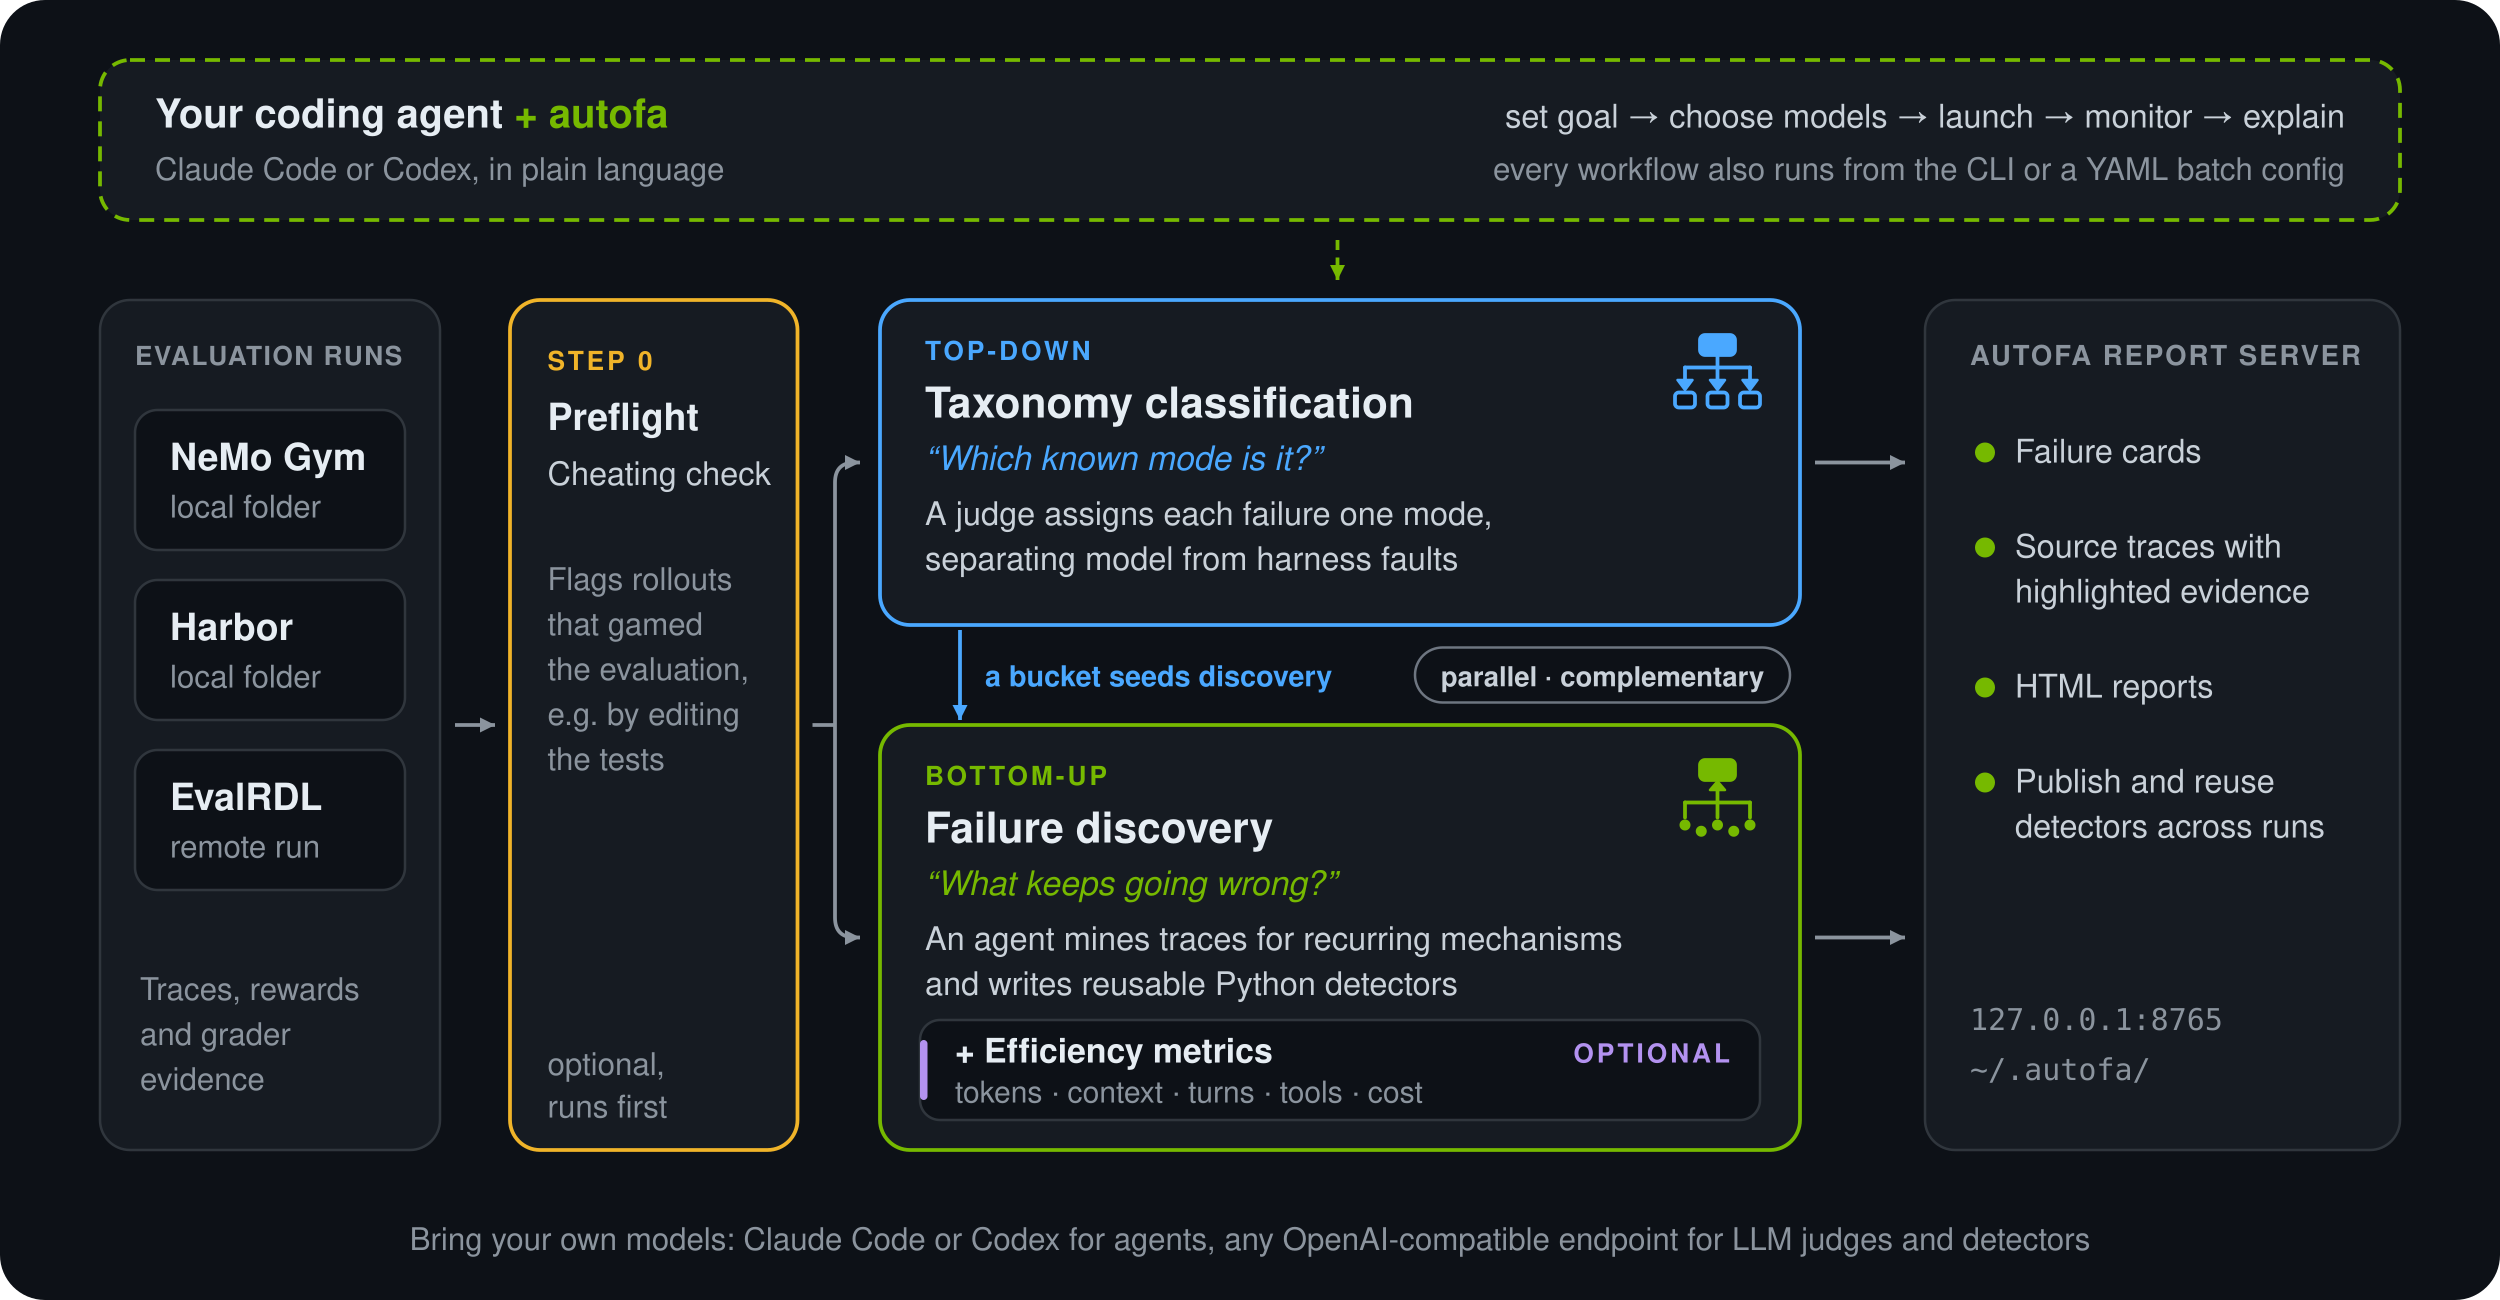
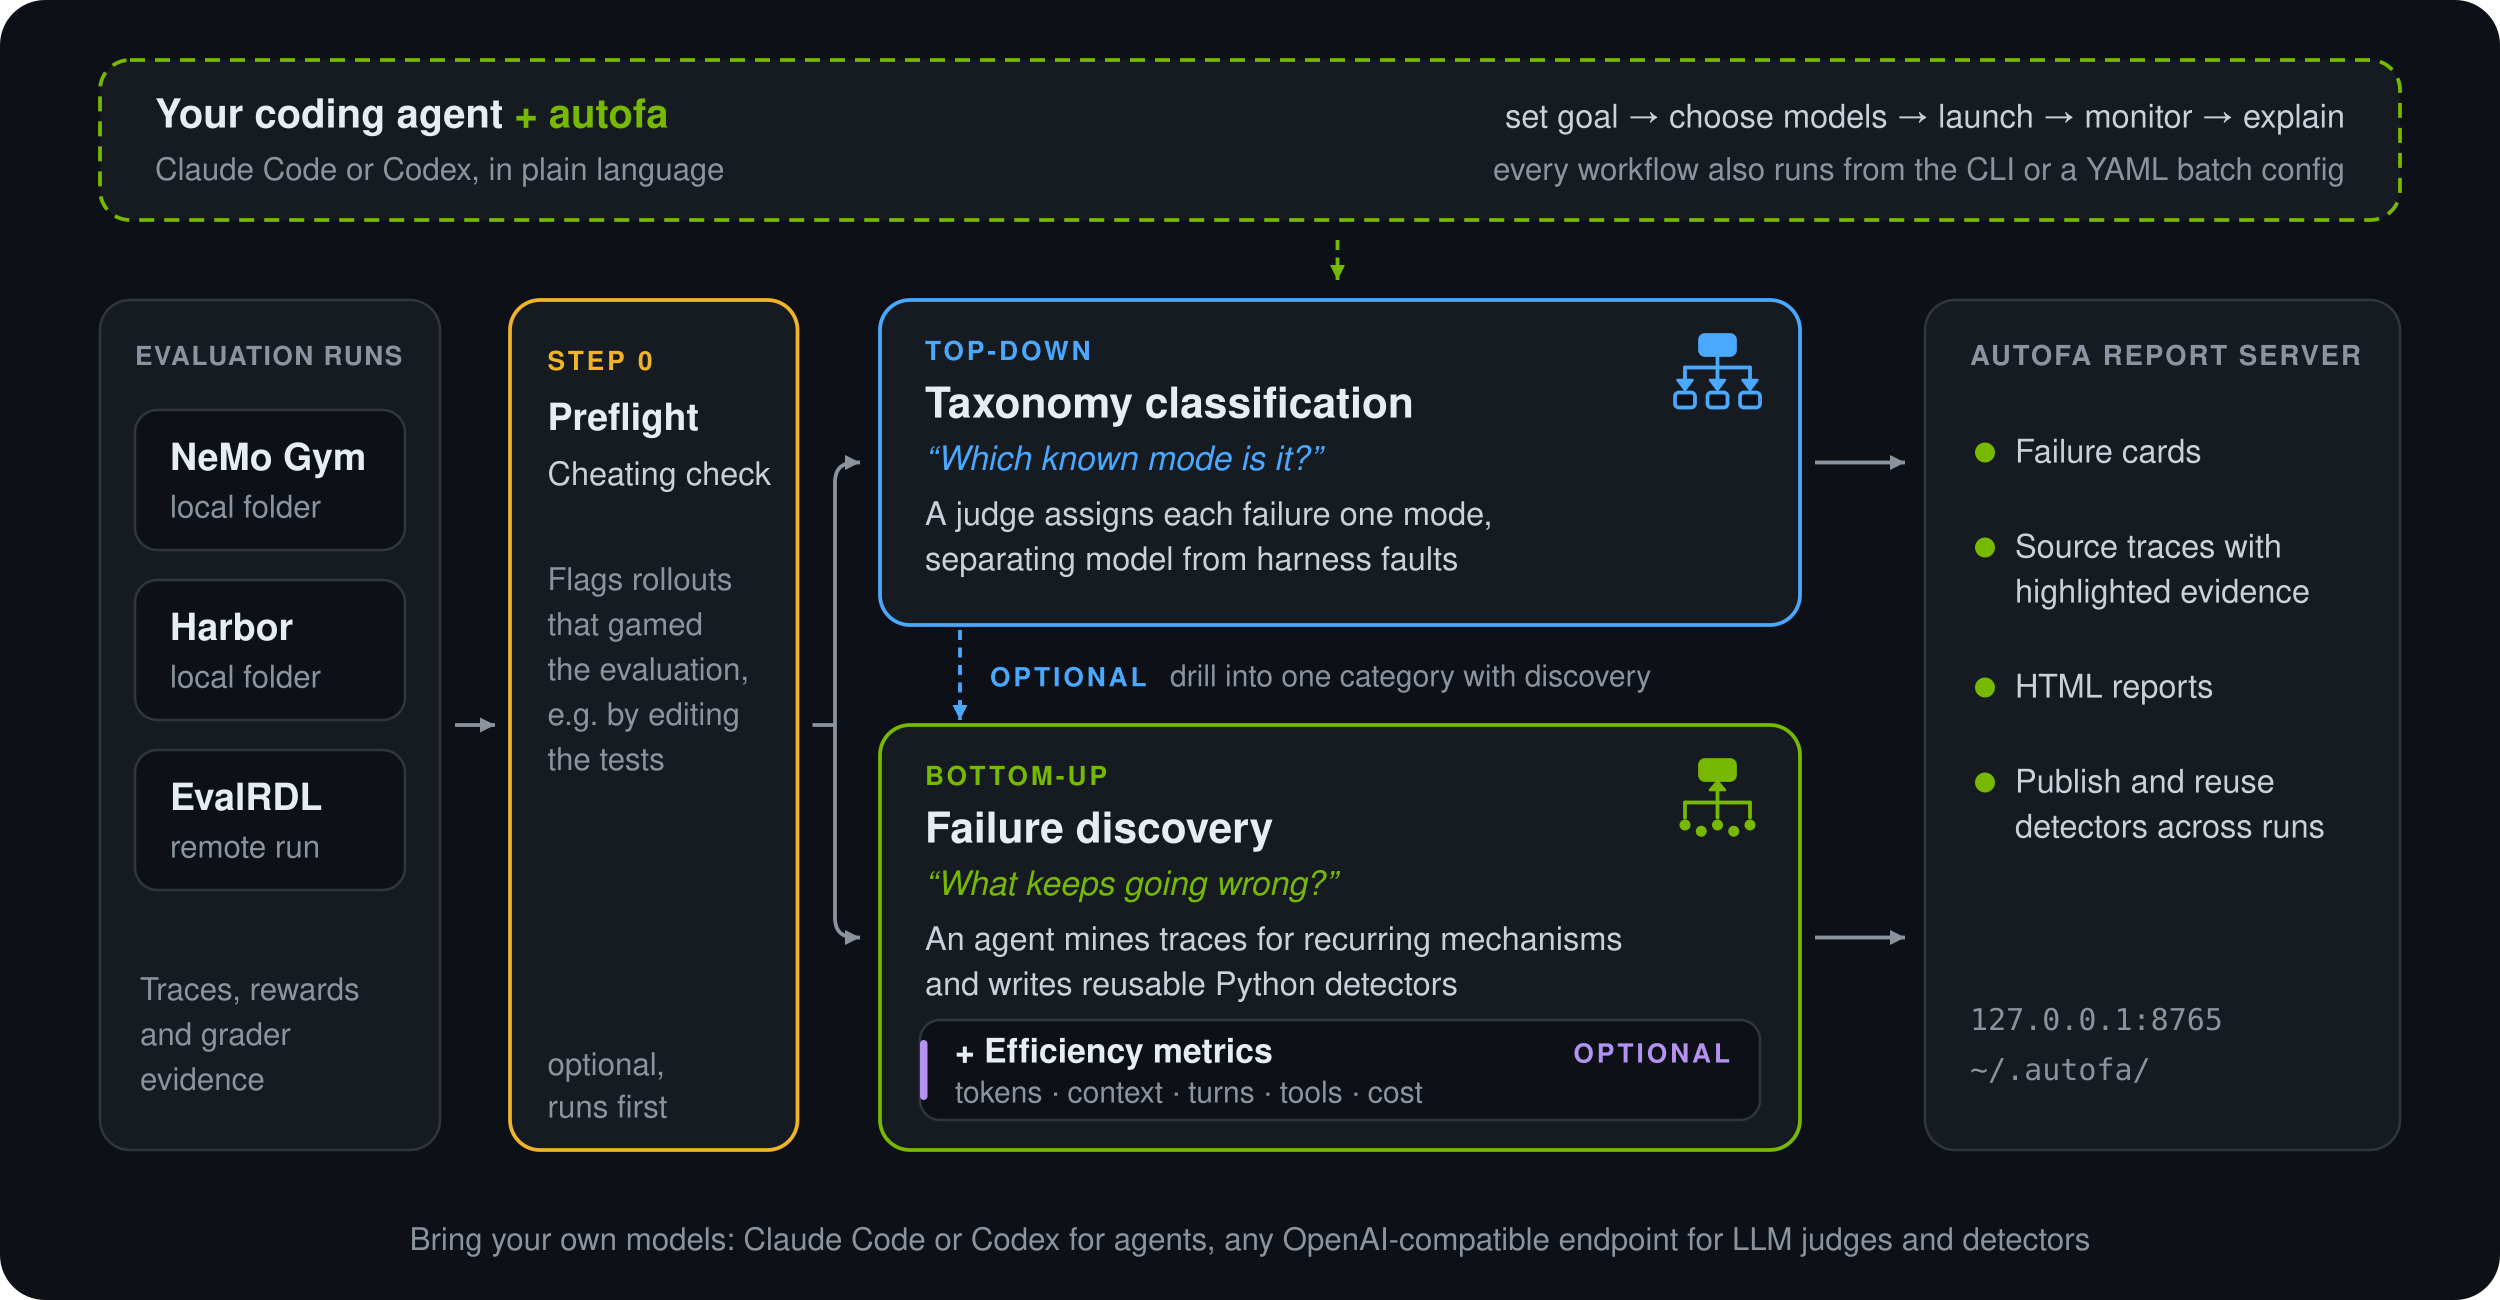
<svg xmlns="http://www.w3.org/2000/svg" viewBox="0 0 1000 520" width="1000" height="520" role="img" aria-labelledby="title desc">
  <defs>
    <marker id="arrow" viewBox="0 0 10 10" refX="10" refY="5" markerWidth="6" markerHeight="6" markerUnits="userSpaceOnUse" orient="auto">
      <path d="M0,0 L10,5 L0,10 z" fill="#8b949e" />
    </marker>
    <marker id="arrow-green" viewBox="0 0 10 10" refX="10" refY="5" markerWidth="6" markerHeight="6" markerUnits="userSpaceOnUse" orient="auto">
      <path d="M0,0 L10,5 L0,10 z" fill="#76B900" />
    </marker>
    <marker id="arrow-blue" viewBox="0 0 10 10" refX="10" refY="5" markerWidth="6" markerHeight="6" markerUnits="userSpaceOnUse" orient="auto">
      <path d="M0,0 L10,5 L0,10 z" fill="#4aa8ff" />
    </marker>
  </defs>
  <style>
    text { font-family: -apple-system, BlinkMacSystemFont, "Segoe UI", Helvetica, Arial, sans-serif; fill: #e6edf3; }
    .h { font-size: 12px; font-weight: 700; letter-spacing: 1.2px; fill: #8b949e; }
    .t { font-size: 17px; font-weight: 700; }
    .s { font-size: 13px; fill: #c9d1d9; }
    .m { font-size: 12.5px; fill: #8b949e; }
    .q { font-size: 13.5px; font-style: italic; }
    .tag { font-size: 10.5px; font-weight: 700; letter-spacing: 1.2px; }
    .mono { font-family: ui-monospace, SFMono-Regular, Menlo, Consolas, monospace; font-size: 12px; fill: #8b949e; }
    .wire { fill: none; stroke: #8b949e; stroke-width: 1.5; stroke-linejoin: round; }
  </style>
  <rect x="0" y="0" width="1000" height="520" rx="18" fill="#0d1117" />
  <rect x="40" y="24" width="920" height="64" rx="12" fill="#161b22" stroke="#76B900" stroke-width="1.5" stroke-dasharray="6 4" />
  <text x="62" y="51" class="t" style="font-size:16px">Your coding agent <tspan fill="#76B900">+ autofa</tspan>
  </text>
  <text x="62" y="72" class="m">Claude Code or Codex, in plain language</text>
  <text x="938" y="51" class="s" text-anchor="end">set goal → choose models → launch → monitor → explain</text>
  <text x="938" y="72" class="m" text-anchor="end">every workflow also runs from the CLI or a YAML batch config</text>
  <line x1="535" y1="96" x2="535" y2="112" stroke="#76B900" stroke-width="1.5" stroke-dasharray="4 3" marker-end="url(#arrow-green)" />
  <rect x="40" y="120" width="136" height="340" rx="12" fill="#161b22" stroke="#30363d" />
  <text x="54" y="146" class="h" style="font-size:10.5px;letter-spacing:0.6px">EVALUATION RUNS</text>
  <rect x="54" y="164" width="108" height="56" rx="9" fill="#0d1117" stroke="#30363d" />
  <text x="68" y="188" class="t" style="font-size:15px">NeMo Gym</text>
  <text x="68" y="207" class="m">local folder</text>
  <rect x="54" y="232" width="108" height="56" rx="9" fill="#0d1117" stroke="#30363d" />
  <text x="68" y="256" class="t" style="font-size:15px">Harbor</text>
  <text x="68" y="275" class="m">local folder</text>
  <rect x="54" y="300" width="108" height="56" rx="9" fill="#0d1117" stroke="#30363d" />
  <text x="68" y="324" class="t" style="font-size:15px">EvalRDL</text>
  <text x="68" y="343" class="m">remote run</text>
  <text x="56" y="400" class="m">Traces, rewards</text>
  <text x="56" y="418" class="m">and grader</text>
  <text x="56" y="436" class="m">evidence</text>
  <line x1="182" y1="290" x2="198" y2="290" class="wire" marker-end="url(#arrow)" />
  <rect x="204" y="120" width="115" height="340" rx="12" fill="#161b22" stroke="#f0b429" stroke-width="1.5" />
  <text x="219" y="148" class="tag" style="fill:#f0b429">STEP 0</text>
  <text x="219" y="172" class="t" style="font-size:15px">Preflight</text>
  <text x="219" y="194" class="s">Cheating check</text>
  <text x="219" y="236" class="m">Flags rollouts</text>
  <text x="219" y="254" class="m">that gamed</text>
  <text x="219" y="272" class="m">the evaluation,</text>
  <text x="219" y="290" class="m">e.g. by editing</text>
  <text x="219" y="308" class="m">the tests</text>
  <text x="219" y="430" class="m">optional,</text>
  <text x="219" y="447" class="m">runs first</text>
  <line x1="325" y1="290" x2="334" y2="290" class="wire" />
  <path d="M334,290 V193 Q334,185 342,185 H344" class="wire" marker-end="url(#arrow)" />
  <path d="M334,290 V367 Q334,375 342,375 H344" class="wire" marker-end="url(#arrow)" />
  <rect x="352" y="120" width="368" height="130" rx="12" fill="#161b22" stroke="#4aa8ff" stroke-width="1.5" />
  <text x="370" y="144" class="tag" style="fill:#4aa8ff">TOP-DOWN</text>
  <text x="370" y="167" class="t">Taxonomy classification</text>
  <text x="370" y="188" class="q" style="fill:#4aa8ff">“Which known mode is it?”</text>
  <text x="370" y="210" class="s">A judge assigns each failure one mode,</text>
  <text x="370" y="228" class="s">separating model from harness faults</text>
  <g fill="none" stroke="#4aa8ff" stroke-width="1.5" stroke-linecap="round" aria-hidden="true">
    <rect x="680" y="134" width="14" height="8" rx="2" fill="#4aa8ff" />
    <path d="M687,142 V147 M674,147 H700" />
    <path d="M674,147 V152" />
    <path d="M671,152 H677 L674,156 z" fill="#4aa8ff" stroke-width="1" stroke-linejoin="round" />
    <rect x="670" y="157" width="8" height="6" rx="1.5" fill="#0d1117" />
    <path d="M687,147 V152" />
    <path d="M684,152 H690 L687,156 z" fill="#4aa8ff" stroke-width="1" stroke-linejoin="round" />
    <rect x="683" y="157" width="8" height="6" rx="1.5" fill="#0d1117" />
    <path d="M700,147 V152" />
    <path d="M697,152 H703 L700,156 z" fill="#4aa8ff" stroke-width="1" stroke-linejoin="round" />
    <rect x="696" y="157" width="8" height="6" rx="1.5" fill="#0d1117" />
  </g>
-   <line x1="384" y1="252" x2="384" y2="288" stroke="#4aa8ff" stroke-width="1.5" marker-end="url(#arrow-blue)" />
-   <text x="394" y="274.5" style="font-size:11.5px;font-weight:600;fill:#4aa8ff">a bucket seeds discovery</text>
-   <rect x="566" y="259" width="150" height="22" rx="11" fill="#0d1117" stroke="#6e7681" stroke-width="1" />
-   <text x="641" y="274.5" text-anchor="middle" style="font-size:11px;font-weight:600;fill:#c9d1d9">parallel · complementary</text>
+   <line x1="384" y1="252" x2="384" y2="288" stroke="#4aa8ff" stroke-width="1.5" stroke-dasharray="4 3" marker-end="url(#arrow-blue)" />
+   <text x="396" y="274.5" class="tag" style="fill:#4aa8ff">OPTIONAL</text>
+   <text x="468" y="274.5" class="m" style="font-size:12px">drill into one category with discovery</text>
  <rect x="352" y="290" width="368" height="170" rx="12" fill="#161b22" stroke="#76B900" stroke-width="1.5" />
  <text x="370" y="314" class="tag" style="fill:#76B900">BOTTOM-UP</text>
  <text x="370" y="337" class="t">Failure discovery</text>
  <text x="370" y="358" class="q" style="fill:#76B900">“What keeps going wrong?”</text>
  <text x="370" y="380" class="s">An agent mines traces for recurring mechanisms</text>
  <text x="370" y="398" class="s">and writes reusable Python detectors</text>
  <rect x="368" y="408" width="336" height="40" rx="8" fill="#0d1117" stroke="#30363d" />
  <rect x="368" y="416" width="3" height="24" rx="1.5" fill="#b392f0" />
  <text x="382" y="425" class="t" style="font-size:13.5px">+ Efficiency metrics</text>
  <text x="382" y="441" class="m" style="font-size:12px">tokens · context · turns · tools · cost</text>
  <text x="692" y="425" class="tag" text-anchor="end" style="fill:#b392f0">OPTIONAL</text>
  <g fill="none" stroke="#76B900" stroke-width="1.5" stroke-linecap="round" aria-hidden="true">
    <rect x="680" y="304" width="14" height="8" rx="2" fill="#76B900" />
    <path d="M684,316 H690 L687,312.5 z" fill="#76B900" stroke-width="1" stroke-linejoin="round" />
    <path d="M687,316 V321 M674,321 H700" />
    <path d="M674,321 V327" />
    <path d="M687,321 V327" />
    <path d="M700,321 V327" />
    <circle cx="674" cy="330" r="2.2" fill="#76B900" stroke="none" />
    <circle cx="687" cy="330" r="2.2" fill="#76B900" stroke="none" />
    <circle cx="700" cy="330" r="2.2" fill="#76B900" stroke="none" />
    <circle cx="680.5" cy="332.5" r="2.2" fill="#76B900" stroke="none" />
    <circle cx="693.5" cy="332.5" r="2.2" fill="#76B900" stroke="none" />
  </g>
  <line x1="726" y1="185" x2="762" y2="185" class="wire" marker-end="url(#arrow)" />
  <line x1="726" y1="375" x2="762" y2="375" class="wire" marker-end="url(#arrow)" />
  <rect x="770" y="120" width="190" height="340" rx="12" fill="#161b22" stroke="#30363d" />
  <text x="788" y="146" class="h" style="font-size:11px;letter-spacing:0.8px">AUTOFA REPORT SERVER</text>
  <circle cx="794" cy="181" r="4" fill="#76B900" />
  <text x="806" y="185" class="s">Failure cards</text>
  <circle cx="794" cy="219" r="4" fill="#76B900" />
  <text x="806" y="223" class="s">Source traces with</text>
  <text x="806" y="241" class="s">highlighted evidence</text>
  <circle cx="794" cy="275" r="4" fill="#76B900" />
  <text x="806" y="279" class="s">HTML reports</text>
  <circle cx="794" cy="313" r="4" fill="#76B900" />
  <text x="806" y="317" class="s">Publish and reuse</text>
  <text x="806" y="335" class="s">detectors across runs</text>
  <text x="788" y="412" class="mono">127.0.0.1:8765</text>
  <text x="788" y="432" class="mono">~/.autofa/</text>
  <text x="500" y="500" class="m" text-anchor="middle">Bring your own models: Claude Code or Codex for agents, any OpenAI-compatible endpoint for LLM judges and detectors</text>
</svg>
